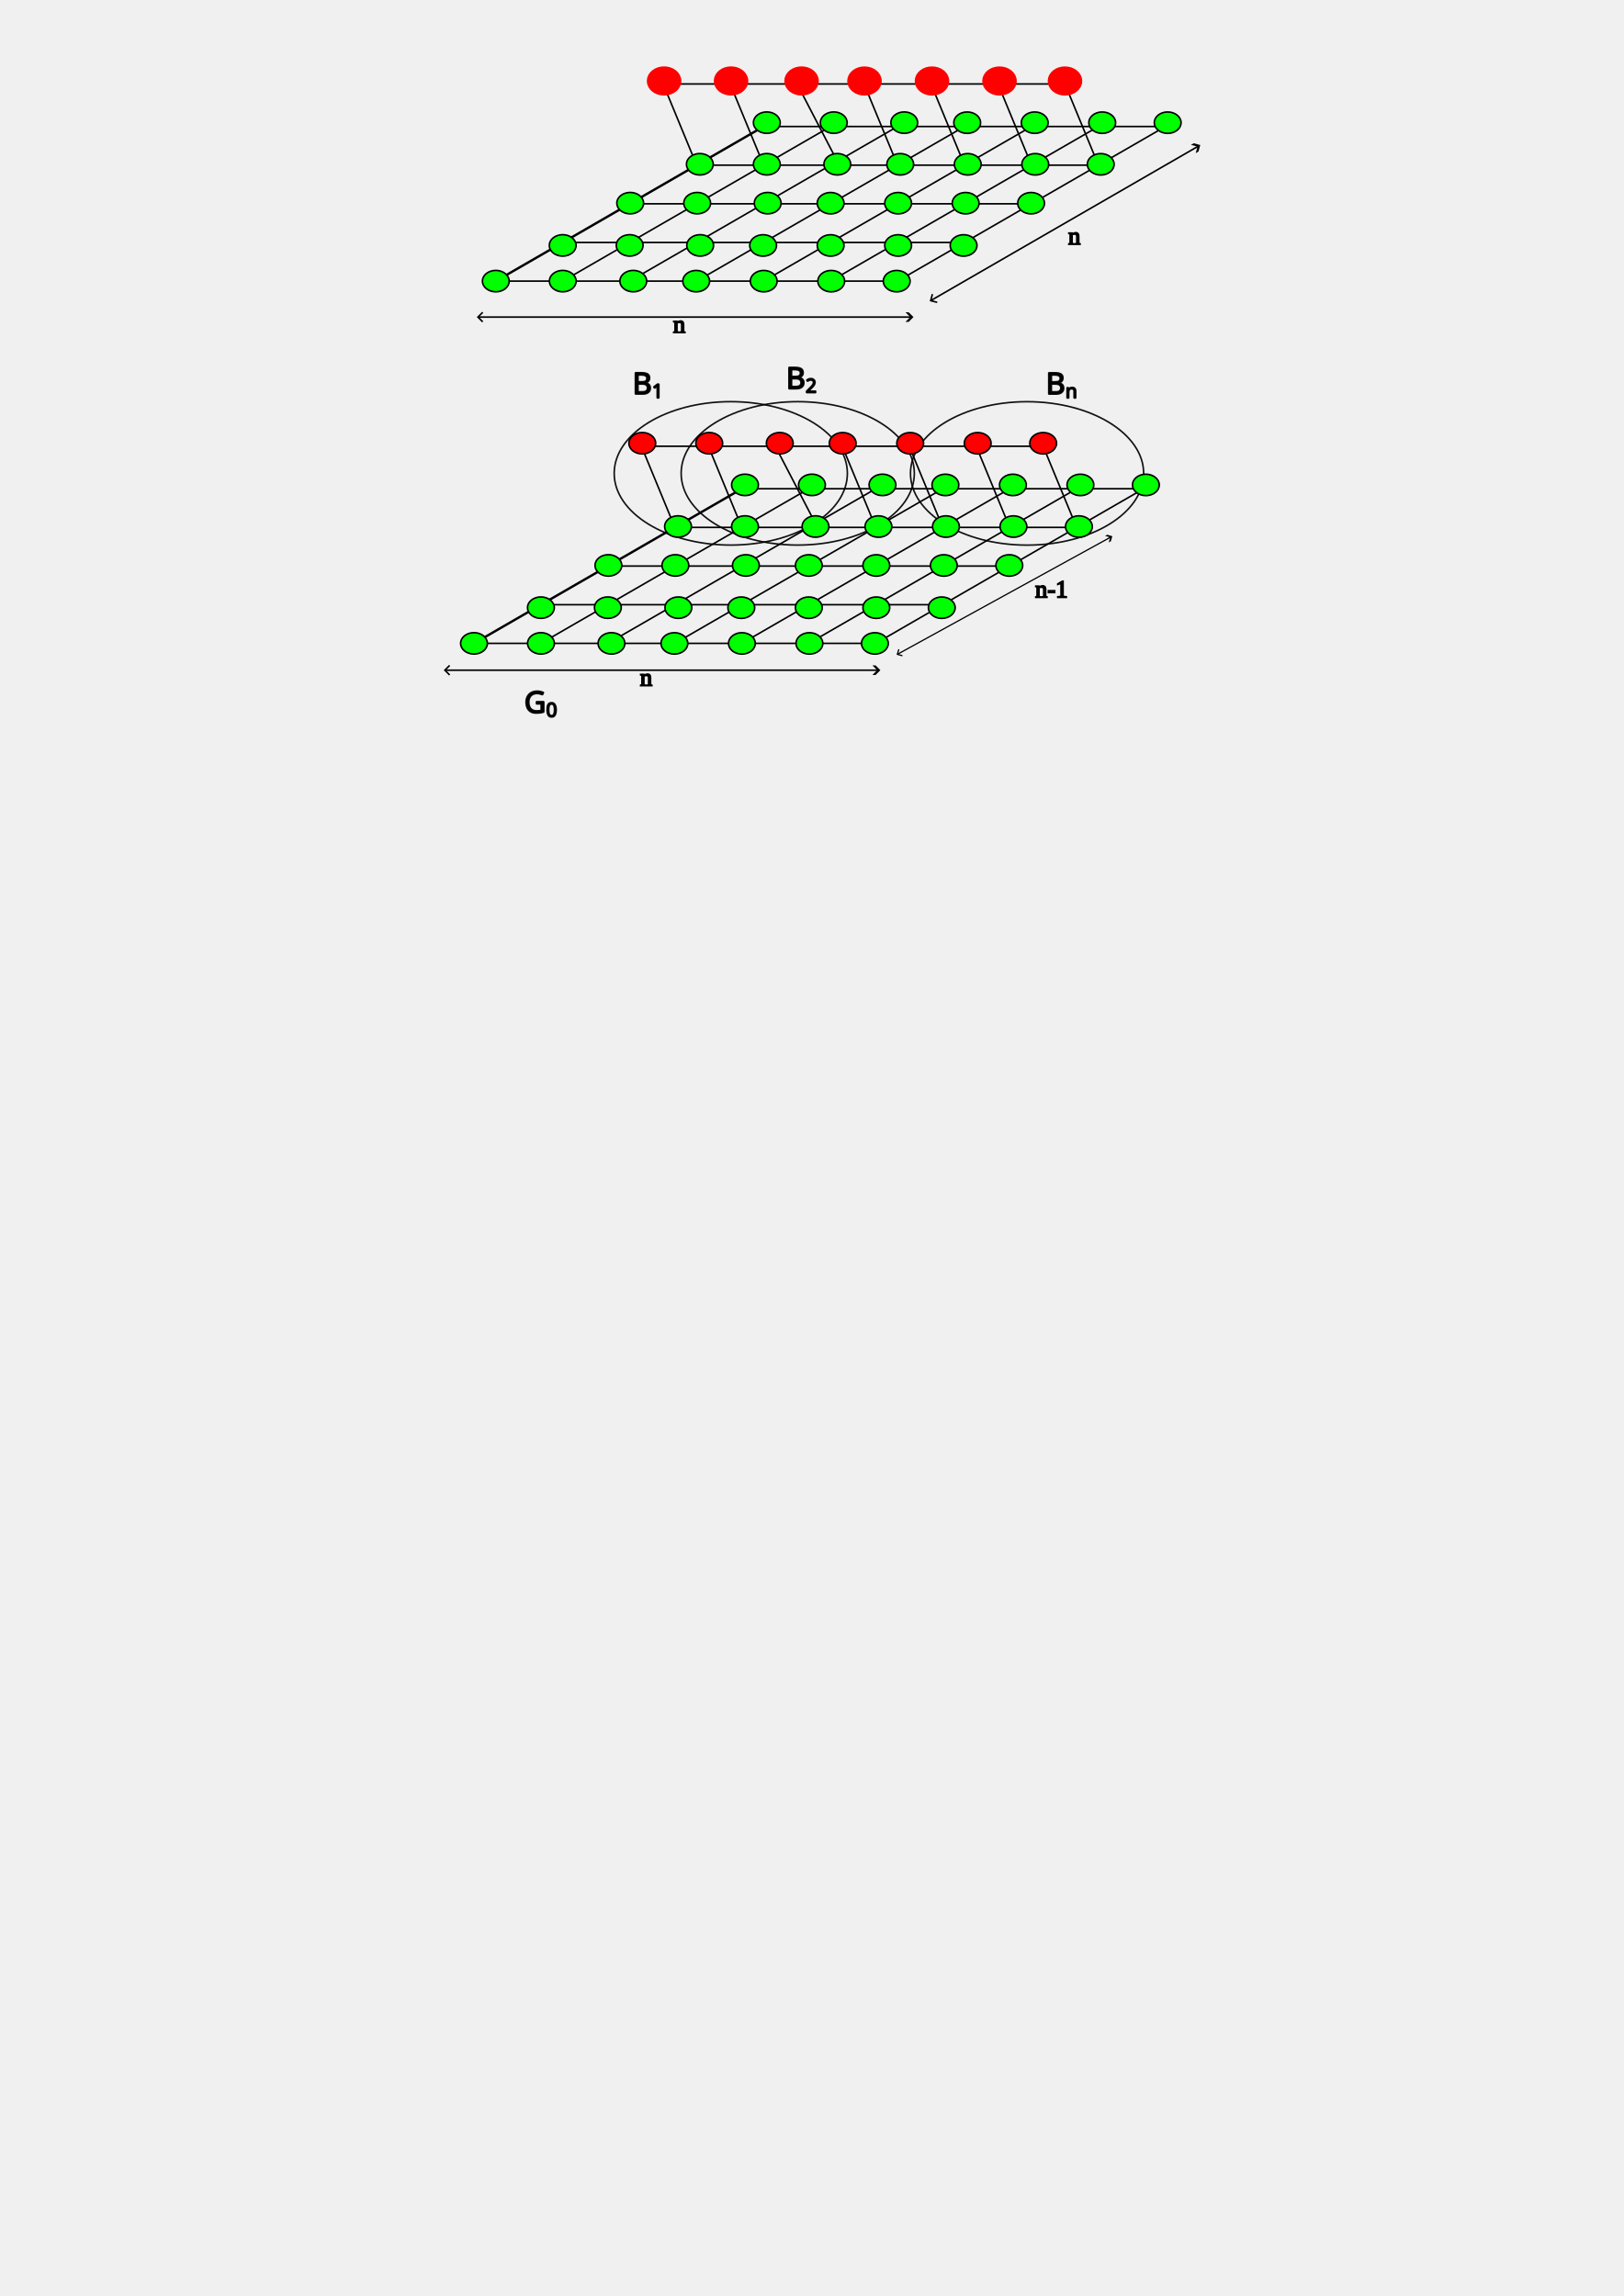
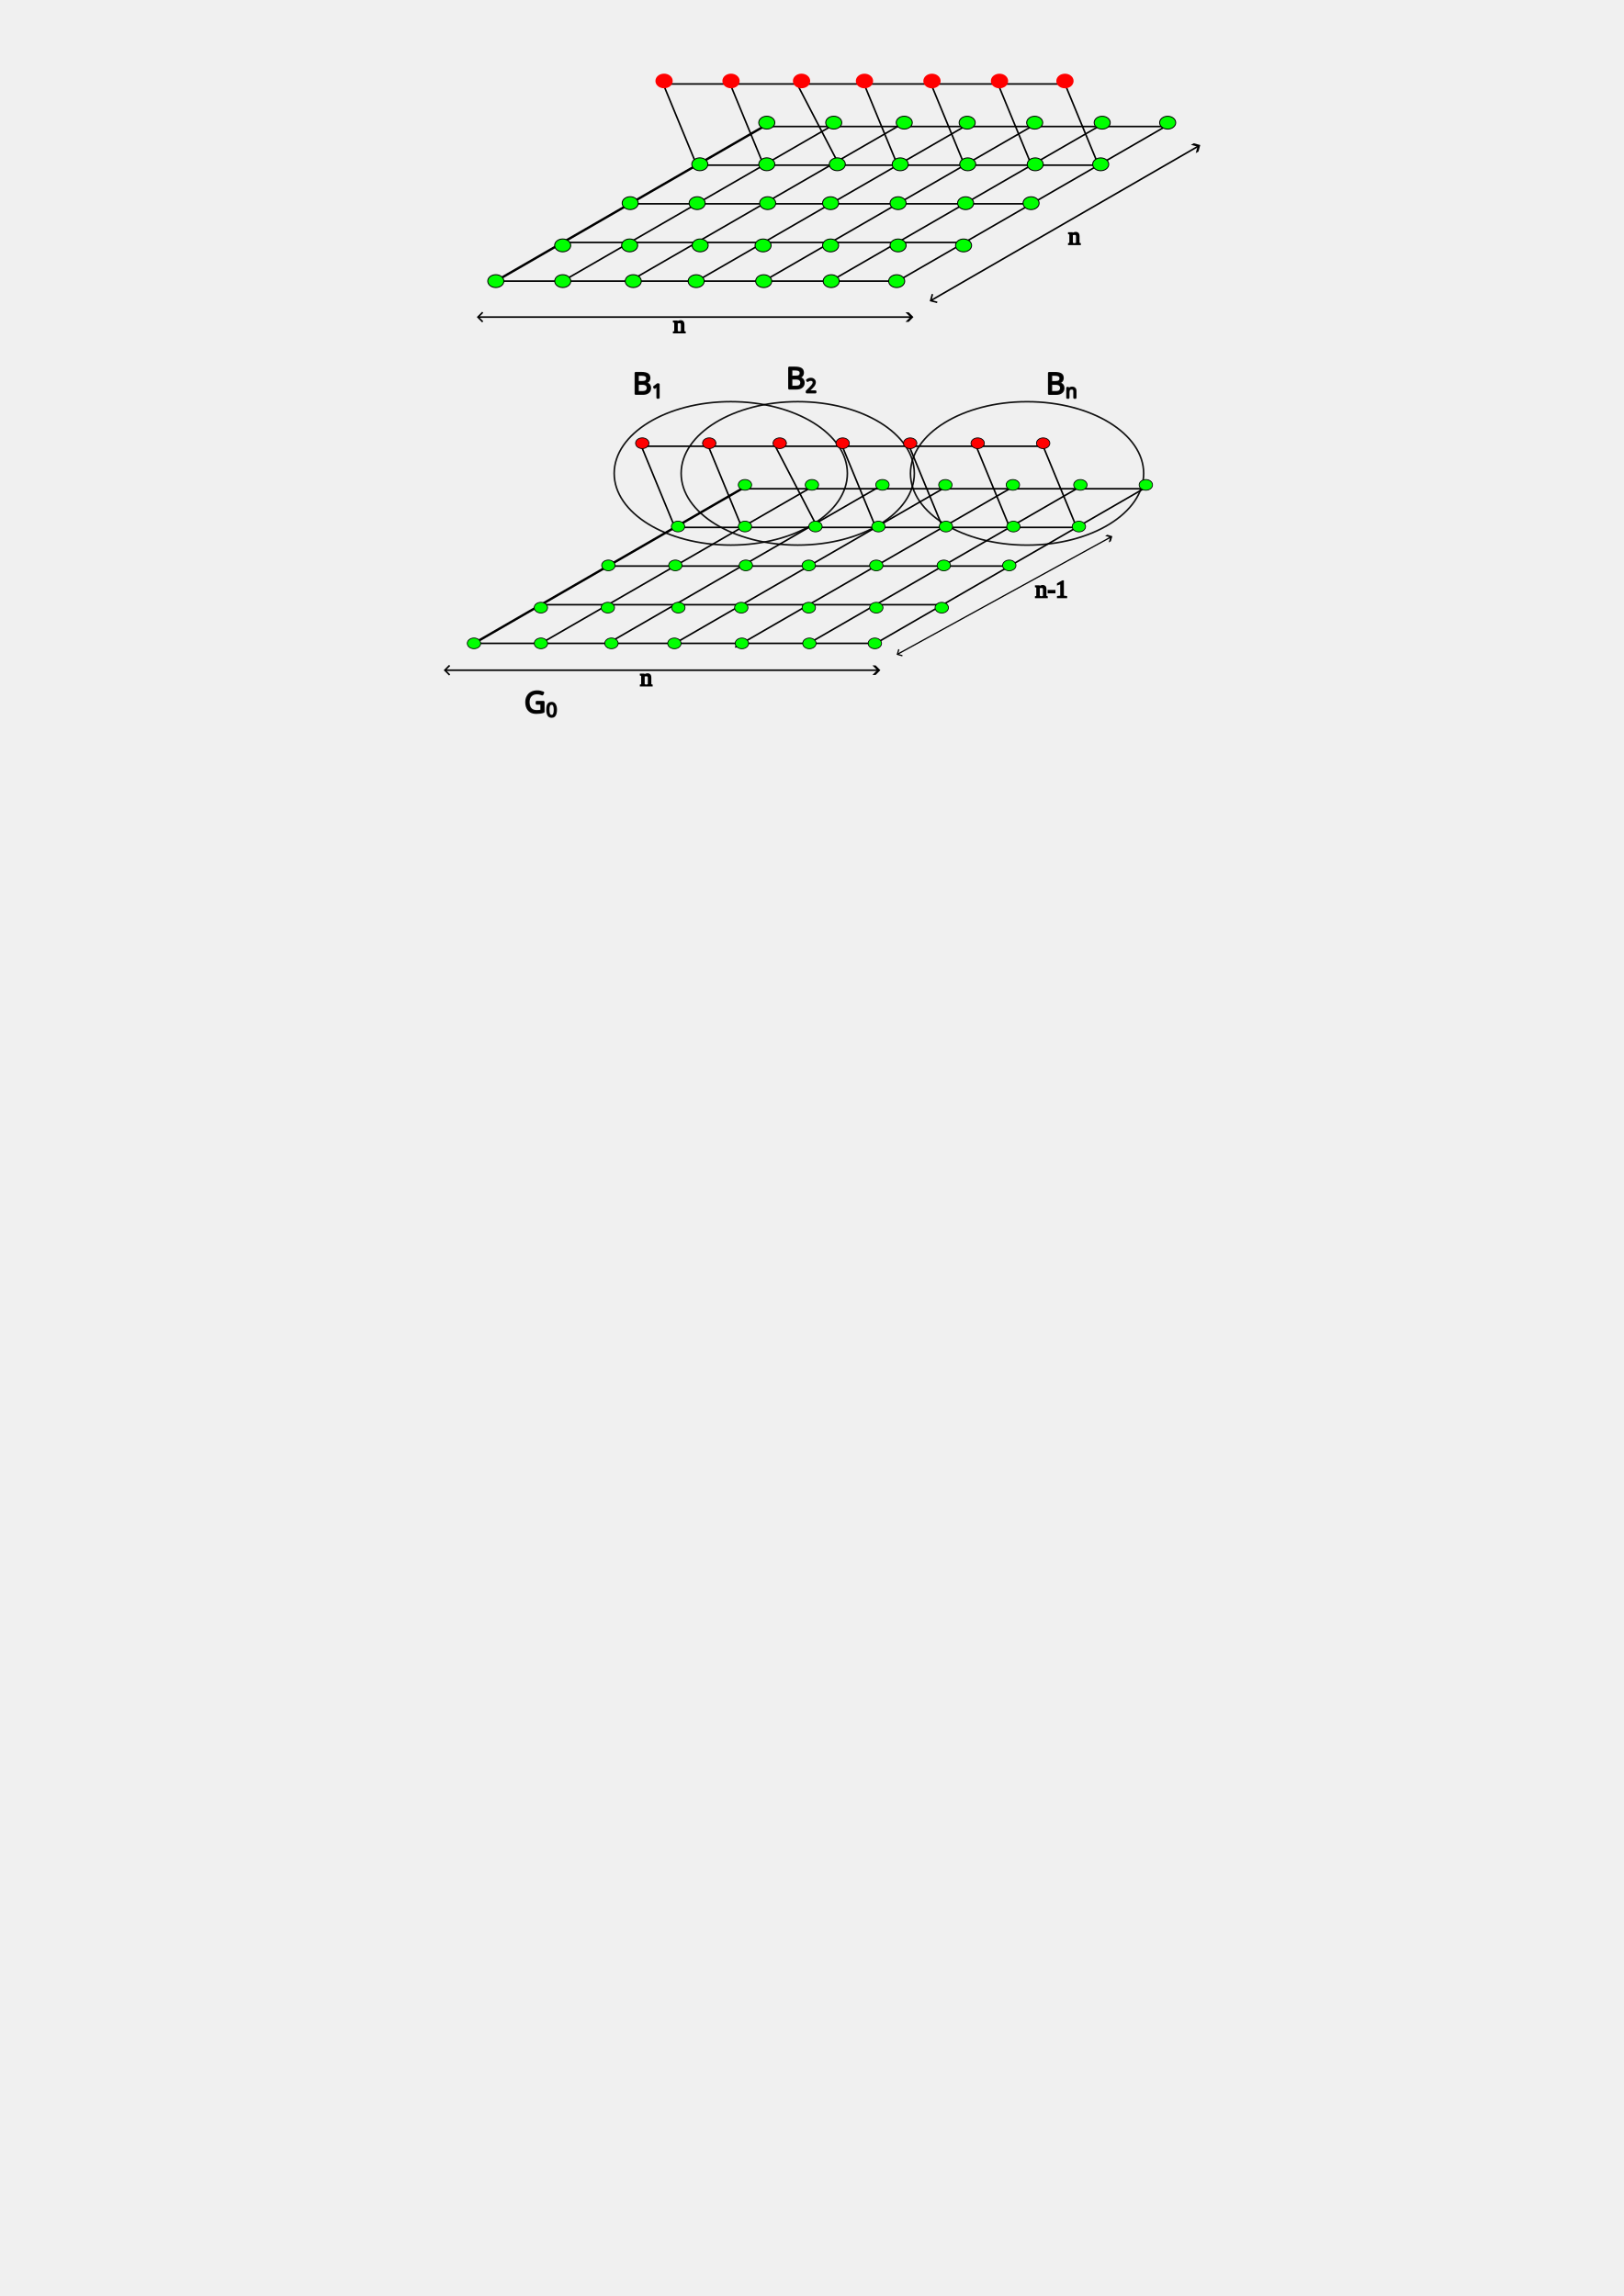
<svg xmlns="http://www.w3.org/2000/svg" width="210mm" height="297mm" viewBox="0 0 210 297" version="1.1" id="svg1">
  <defs id="defs1">
    <marker style="overflow:visible" id="ArrowWideHeavy" refX="0" refY="0" orient="auto-start-reverse" markerWidth="1" markerHeight="1" viewBox="0 0 1 1" preserveAspectRatio="xMidYMid">
      <path style="fill:context-stroke;fill-rule:evenodd;stroke:none" d="m 1,0 -3,3 h -2 l 3,-3 -3,-3 h 2 z" id="path25" />
    </marker>
    <marker style="overflow:visible" id="ArrowWide" refX="0" refY="0" orient="auto-start-reverse" markerWidth="1" markerHeight="1" viewBox="0 0 1 1" preserveAspectRatio="xMidYMid">
      <path style="fill:none;stroke:context-stroke;stroke-width:1;stroke-linecap:butt" d="M 3,-3 0,0 3,3" transform="rotate(180,0.125,0)" id="path24" />
    </marker>
    <marker style="overflow:visible" id="ArrowWide-8" refX="0" refY="0" orient="auto-start-reverse" markerWidth="1" markerHeight="1" viewBox="0 0 1 1" preserveAspectRatio="xMidYMid">
      <path style="fill:none;stroke:context-stroke;stroke-width:1;stroke-linecap:butt" d="M 3,-3 0,0 3,3" transform="rotate(180,0.125,0)" id="path24-3" />
    </marker>
    <marker style="overflow:visible" id="ArrowWideHeavy-9" refX="0" refY="0" orient="auto-start-reverse" markerWidth="1" markerHeight="1" viewBox="0 0 1 1" preserveAspectRatio="xMidYMid">
      <path style="fill:context-stroke;fill-rule:evenodd;stroke:none" d="m 1,0 -3,3 h -2 l 3,-3 -3,-3 h 2 z" id="path25-0" />
    </marker>
    <marker style="overflow:visible" id="ArrowWide-4" refX="0" refY="0" orient="auto-start-reverse" markerWidth="1" markerHeight="1" viewBox="0 0 1 1" preserveAspectRatio="xMidYMid">
      <path style="fill:none;stroke:context-stroke;stroke-width:1;stroke-linecap:butt" d="M 3,-3 0,0 3,3" transform="rotate(180,0.125,0)" id="path24-8" />
    </marker>
    <marker style="overflow:visible" id="ArrowWideHeavy-8" refX="0" refY="0" orient="auto-start-reverse" markerWidth="1" markerHeight="1" viewBox="0 0 1 1" preserveAspectRatio="xMidYMid">
      <path style="fill:context-stroke;fill-rule:evenodd;stroke:none" d="m 1,0 -3,3 h -2 l 3,-3 -3,-3 h 2 z" id="path25-2" />
    </marker>
    <marker style="overflow:visible" id="ArrowWide-8-4" refX="0" refY="0" orient="auto-start-reverse" markerWidth="1" markerHeight="1" viewBox="0 0 1 1" preserveAspectRatio="xMidYMid">
      <path style="fill:none;stroke:context-stroke;stroke-width:1;stroke-linecap:butt" d="M 3,-3 0,0 3,3" transform="rotate(180,0.125,0)" id="path24-3-5" />
    </marker>
    <marker style="overflow:visible" id="ArrowWideHeavy-9-5" refX="0" refY="0" orient="auto-start-reverse" markerWidth="1" markerHeight="1" viewBox="0 0 1 1" preserveAspectRatio="xMidYMid">
      <path style="fill:context-stroke;fill-rule:evenodd;stroke:none" d="m 1,0 -3,3 h -2 l 3,-3 -3,-3 h 2 z" id="path25-0-1" />
    </marker>
  </defs>
  <g id="layer3">
    <path style="fill:#1a1a1a;stroke:#000000;stroke-width:0.306;stroke-dasharray:none;stroke-opacity:1" d="M 64.123,36.363 99.63,15.863" id="path2" />
    <path style="fill:#00ff00;stroke:#000000;stroke-width:0.206;stroke-dasharray:none;stroke-opacity:1" d="M 150.725,16.363 H 98.764" id="path3" />
    <path style="fill:#00ff00;stroke:#000000;stroke-width:0.206;stroke-dasharray:none;stroke-opacity:1" d="M 116.084,36.363 150.725,16.363" id="path4" />
    <path style="fill:#00ff00;stroke:#000000;stroke-width:0.206;stroke-dasharray:none;stroke-opacity:1" d="M 142.065,21.363 H 90.104" id="path5" />
    <path style="fill:#00ff00;stroke:#000000;stroke-width:0.206;stroke-dasharray:none;stroke-opacity:1" d="M 133.405,26.363 H 81.443" id="path6" />
    <path style="fill:#00ff00;stroke:#000000;stroke-width:0.206;stroke-dasharray:none;stroke-opacity:1" d="M 72.783,31.363 H 124.745" id="path7" />
    <path style="fill:#00ff00;stroke:#000000;stroke-width:0.206;stroke-dasharray:none;stroke-opacity:1" d="M 116.084,36.363 H 64.123" id="path8" />
    <path style="fill:#00ff00;stroke:#000000;stroke-width:0.206;stroke-dasharray:none;stroke-opacity:1" d="M 107.424,36.363 142.931,15.863" id="path9" />
    <path style="fill:#00ff00;stroke:#000000;stroke-width:0.206;stroke-dasharray:none;stroke-opacity:1" d="M 133.405,16.363 97.898,36.863" id="path10" />
    <path style="fill:#00ff00;stroke:#000000;stroke-width:0.206;stroke-dasharray:none;stroke-opacity:1" d="M 90.104,36.363 124.745,16.363" id="path11" />
    <path style="fill:#00ff00;stroke:#000000;stroke-width:0.206;stroke-dasharray:none;stroke-opacity:1" d="M 116.95,15.863 82.309,35.863" id="path12" />
    <path style="fill:#00ff00;stroke:#000000;stroke-width:0.206;stroke-dasharray:none;stroke-opacity:1" d="M 107.424,16.363 72.783,36.363" id="path13" />
    <path style="fill:#00ff00;stroke:#000000;stroke-width:0.206;stroke-dasharray:none;stroke-opacity:1" d="M 137.735,10.863 H 85.773" id="path14" />
    <path style="fill:#00ff00;stroke:#000000;stroke-width:0.206;stroke-dasharray:none;stroke-opacity:1" d="M 90.104,21.363 85.773,10.863" id="path15" />
    <path style="fill:#00ff00;stroke:#000000;stroke-width:0.206;stroke-dasharray:none;stroke-opacity:1" d="M 98.764,21.363 94.434,10.863" id="path16" />
    <path style="fill:#00ff00;stroke:#000000;stroke-width:0.206;stroke-dasharray:none;stroke-opacity:1" d="m 108.29,20.863 -5.196,-10" id="path17" />
    <path style="fill:#00ff00;stroke:#000000;stroke-width:0.206;stroke-dasharray:none;stroke-opacity:1" d="M 116.084,21.363 111.754,10.863" id="path18" />
    <path style="fill:#00ff00;stroke:#000000;stroke-width:0.206;stroke-dasharray:none;stroke-opacity:1" d="M 124.745,21.363 120.414,10.863" id="path19" />
    <path style="fill:#00ff00;stroke:#000000;stroke-width:0.206;stroke-dasharray:none;stroke-opacity:1" d="M 133.405,21.363 129.075,10.863" id="path20" />
    <path style="fill:#00ff00;stroke:#000000;stroke-width:0.206;stroke-dasharray:none;stroke-opacity:1" d="M 142.065,21.363 137.735,10.863" id="path21" />
    <path style="fill:#ffffff;stroke:#000000;stroke-width:0.206;stroke-dasharray:none;marker-start:url(#ArrowWide);marker-end:url(#ArrowWideHeavy)" d="M 61.865,41.016 H 117.936" id="path22" />
    <path style="fill:#ffffff;stroke:#000000;stroke-width:0.206;stroke-dasharray:none;marker-start:url(#ArrowWide-8);marker-end:url(#ArrowWideHeavy-9)" d="M 120.414,38.863 155.055,18.863" id="path22-3" />
    <text xml:space="preserve" style="font-size:3.175px;fill:#000000;stroke:#000000;stroke-width:0.206;stroke-dasharray:none" x="87.055" y="43.021" id="text25">
      <tspan style="fill:#000000;stroke-width:0.206" x="87.055" y="43.021" id="tspan26">n</tspan>
    </text>
    <text xml:space="preserve" style="font-size:3.175px;fill:#000000;stroke:#000000;stroke-width:0.206;stroke-dasharray:none" x="138.158" y="31.6" id="text25-7">
      <tspan style="fill:#000000;stroke-width:0.206" x="138.158" y="31.6" id="tspan26-8">n</tspan>
    </text>
    <path style="fill:#ffffff;stroke:#000000;stroke-width:0.206;stroke-dasharray:none;marker-start:url(#ArrowWide-4);marker-end:url(#ArrowWideHeavy-8)" d="M 57.586,86.693 H 113.657" id="path22-1" />
    <path style="fill:#ffffff;stroke:#000000;stroke-width:0.16;stroke-dasharray:none;marker-start:url(#ArrowWide-8-4);marker-end:url(#ArrowWideHeavy-9-5)" d="M 116.096,84.619 143.724,69.439" id="path22-3-1" />
    <text xml:space="preserve" style="font-size:3.175px;fill:#000000;stroke:#000000;stroke-width:0.206;stroke-dasharray:none" x="82.776" y="88.697" id="text25-5">
      <tspan style="fill:#000000;stroke-width:0.206" x="82.776" y="88.697" id="tspan26-2">n</tspan>
    </text>
    <text xml:space="preserve" style="font-size:3.175px;fill:#000000;stroke:#000000;stroke-width:0.206;stroke-dasharray:none" x="133.879" y="77.276" id="text25-7-7">
      <tspan style="fill:#000000;stroke-width:0.206" x="133.879" y="77.276" id="tspan26-8-6">n-1</tspan>
    </text>
    <ellipse style="fill:none;stroke:#000000;stroke-width:0.206;stroke-linejoin:bevel;stroke-opacity:0.922" id="path23" cx="94.515" cy="61.233" rx="15.079" ry="9.276" />
    <ellipse style="fill:none;stroke:#000000;stroke-width:0.206;stroke-linejoin:bevel;stroke-opacity:0.922" id="path23-3" cx="103.175" cy="61.233" rx="15.079" ry="9.276" />
    <ellipse style="fill:none;stroke:#000000;stroke-width:0.206;stroke-linejoin:bevel;stroke-opacity:0.922" id="path23-6" cx="132.835" cy="61.238" rx="15.079" ry="9.276" />
  </g>
  <g id="layer1">
-     <ellipse style="fill:#00ff00;stroke:#000000;stroke-width:0.206;stroke-dasharray:none" id="path1" cx="64.123" cy="36.363" rx="1.732" ry="1.385" />
-     <ellipse style="fill:#00ff00;stroke:#000000;stroke-width:0.206;stroke-dasharray:none" id="path1-6" cx="72.783" cy="36.363" rx="1.732" ry="1.385" />
-     <ellipse style="fill:#00ff00;stroke:#000000;stroke-width:0.206;stroke-dasharray:none" id="path1-6-2" cx="81.902" cy="36.363" rx="1.732" ry="1.385" />
-     <ellipse style="fill:#00ff00;stroke:#000000;stroke-width:0.206;stroke-dasharray:none" id="path1-6-0" cx="90.041" cy="36.368" rx="1.732" ry="1.385" />
-     <ellipse style="fill:#00ff00;stroke:#000000;stroke-width:0.206;stroke-dasharray:none" id="path1-6-6" cx="98.773" cy="36.368" rx="1.732" ry="1.385" />
-     <ellipse style="fill:#00ff00;stroke:#000000;stroke-width:0.206;stroke-dasharray:none" id="path1-6-3" cx="107.504" cy="36.368" rx="1.732" ry="1.385" />
-     <ellipse style="fill:#00ff00;stroke:#000000;stroke-width:0.206;stroke-dasharray:none" id="path1-6-1" cx="115.971" cy="36.368" rx="1.732" ry="1.385" />
-     <ellipse style="fill:#00ff00;stroke:#000000;stroke-width:0.206;stroke-dasharray:none" id="path1-4" cx="72.774" cy="31.743" rx="1.732" ry="1.385" />
-     <ellipse style="fill:#00ff00;stroke:#000000;stroke-width:0.206;stroke-dasharray:none" id="path1-6-61" cx="81.435" cy="31.743" rx="1.732" ry="1.385" />
-     <ellipse style="fill:#00ff00;stroke:#000000;stroke-width:0.206;stroke-dasharray:none" id="path1-6-2-8" cx="90.554" cy="31.743" rx="1.732" ry="1.385" />
-     <ellipse style="fill:#00ff00;stroke:#000000;stroke-width:0.206;stroke-dasharray:none" id="path1-6-0-7" cx="98.693" cy="31.748" rx="1.732" ry="1.385" />
-     <ellipse style="fill:#00ff00;stroke:#000000;stroke-width:0.206;stroke-dasharray:none" id="path1-6-6-7" cx="107.424" cy="31.748" rx="1.732" ry="1.385" />
-     <ellipse style="fill:#00ff00;stroke:#000000;stroke-width:0.206;stroke-dasharray:none" id="path1-6-3-7" cx="116.155" cy="31.748" rx="1.732" ry="1.385" />
-     <ellipse style="fill:#00ff00;stroke:#000000;stroke-width:0.206;stroke-dasharray:none" id="path1-6-1-7" cx="124.622" cy="31.748" rx="1.732" ry="1.385" />
-     <ellipse style="fill:#00ff00;stroke:#000000;stroke-width:0.206;stroke-dasharray:none" id="path1-62" cx="81.506" cy="26.278" rx="1.732" ry="1.385" />
-     <ellipse style="fill:#00ff00;stroke:#000000;stroke-width:0.206;stroke-dasharray:none" id="path1-6-5" cx="90.166" cy="26.278" rx="1.732" ry="1.385" />
-     <ellipse style="fill:#00ff00;stroke:#000000;stroke-width:0.206;stroke-dasharray:none" id="path1-6-2-1" cx="99.285" cy="26.278" rx="1.732" ry="1.385" />
-     <ellipse style="fill:#00ff00;stroke:#000000;stroke-width:0.206;stroke-dasharray:none" id="path1-6-0-75" cx="107.424" cy="26.283" rx="1.732" ry="1.385" />
-     <ellipse style="fill:#00ff00;stroke:#000000;stroke-width:0.206;stroke-dasharray:none" id="path1-6-6-9" cx="116.155" cy="26.283" rx="1.732" ry="1.385" />
-     <ellipse style="fill:#00ff00;stroke:#000000;stroke-width:0.206;stroke-dasharray:none" id="path1-6-3-4" cx="124.887" cy="26.283" rx="1.732" ry="1.385" />
-     <ellipse style="fill:#00ff00;stroke:#000000;stroke-width:0.206;stroke-dasharray:none" id="path1-6-1-5" cx="133.353" cy="26.283" rx="1.732" ry="1.385" />
-     <ellipse style="fill:#00ff00;stroke:#000000;stroke-width:0.206;stroke-dasharray:none" id="path1-46" cx="90.511" cy="21.248" rx="1.732" ry="1.385" />
-     <ellipse style="fill:#00ff00;stroke:#000000;stroke-width:0.206;stroke-dasharray:none" id="path1-6-7" cx="99.171" cy="21.248" rx="1.732" ry="1.385" />
-     <ellipse style="fill:#00ff00;stroke:#000000;stroke-width:0.206;stroke-dasharray:none" id="path1-6-2-5" cx="108.29" cy="21.248" rx="1.732" ry="1.385" />
-     <ellipse style="fill:#00ff00;stroke:#000000;stroke-width:0.206;stroke-dasharray:none" id="path1-6-0-5" cx="116.429" cy="21.253" rx="1.732" ry="1.385" />
-     <ellipse style="fill:#00ff00;stroke:#000000;stroke-width:0.206;stroke-dasharray:none" id="path1-6-6-4" cx="125.16" cy="21.253" rx="1.732" ry="1.385" />
-     <ellipse style="fill:#00ff00;stroke:#000000;stroke-width:0.206;stroke-dasharray:none" id="path1-6-3-6" cx="133.892" cy="21.253" rx="1.732" ry="1.385" />
-     <ellipse style="fill:#00ff00;stroke:#000000;stroke-width:0.206;stroke-dasharray:none" id="path1-6-1-2" cx="142.358" cy="21.253" rx="1.732" ry="1.385" />
-     <ellipse style="fill:#00ff00;stroke:#000000;stroke-width:0.206;stroke-dasharray:none" id="path1-9" cx="99.171" cy="15.863" rx="1.732" ry="1.385" />
-     <ellipse style="fill:#00ff00;stroke:#000000;stroke-width:0.206;stroke-dasharray:none" id="path1-6-06" cx="107.831" cy="15.863" rx="1.732" ry="1.385" />
-     <ellipse style="fill:#00ff00;stroke:#000000;stroke-width:0.206;stroke-dasharray:none" id="path1-6-2-6" cx="116.95" cy="15.863" rx="1.732" ry="1.385" />
-     <ellipse style="fill:#00ff00;stroke:#000000;stroke-width:0.206;stroke-dasharray:none" id="path1-6-0-9" cx="125.089" cy="15.868" rx="1.732" ry="1.385" />
-     <ellipse style="fill:#00ff00;stroke:#000000;stroke-width:0.206;stroke-dasharray:none" id="path1-6-6-99" cx="133.821" cy="15.868" rx="1.732" ry="1.385" />
-     <ellipse style="fill:#00ff00;stroke:#000000;stroke-width:0.206;stroke-dasharray:none" id="path1-6-3-48" cx="142.552" cy="15.868" rx="1.732" ry="1.385" />
-     <ellipse style="fill:#00ff00;stroke:#000000;stroke-width:0.206;stroke-dasharray:none" id="path1-6-1-1" cx="151.019" cy="15.868" rx="1.732" ry="1.385" />
+     <ellipse style="fill:#00ff00;stroke:#000000;stroke-width:0.124;stroke-dasharray:none" id="path1" cx="64.123" cy="36.363" rx="1.039" ry="0.831" />
+     <ellipse style="fill:#00ff00;stroke:#000000;stroke-width:0.124;stroke-dasharray:none" id="path1-6" cx="72.783" cy="36.363" rx="1.039" ry="0.831" />
+     <ellipse style="fill:#00ff00;stroke:#000000;stroke-width:0.124;stroke-dasharray:none" id="path1-6-2" cx="81.902" cy="36.363" rx="1.039" ry="0.831" />
+     <ellipse style="fill:#00ff00;stroke:#000000;stroke-width:0.124;stroke-dasharray:none" id="path1-6-0" cx="90.041" cy="36.368" rx="1.039" ry="0.831" />
+     <ellipse style="fill:#00ff00;stroke:#000000;stroke-width:0.124;stroke-dasharray:none" id="path1-6-6" cx="98.773" cy="36.368" rx="1.039" ry="0.831" />
+     <ellipse style="fill:#00ff00;stroke:#000000;stroke-width:0.124;stroke-dasharray:none" id="path1-6-3" cx="107.504" cy="36.368" rx="1.039" ry="0.831" />
+     <ellipse style="fill:#00ff00;stroke:#000000;stroke-width:0.124;stroke-dasharray:none" id="path1-6-1" cx="115.971" cy="36.368" rx="1.039" ry="0.831" />
+     <ellipse style="fill:#00ff00;stroke:#000000;stroke-width:0.124;stroke-dasharray:none" id="path1-4" cx="72.774" cy="31.743" rx="1.039" ry="0.831" />
+     <ellipse style="fill:#00ff00;stroke:#000000;stroke-width:0.124;stroke-dasharray:none" id="path1-6-61" cx="81.435" cy="31.743" rx="1.039" ry="0.831" />
+     <ellipse style="fill:#00ff00;stroke:#000000;stroke-width:0.124;stroke-dasharray:none" id="path1-6-2-8" cx="90.554" cy="31.743" rx="1.039" ry="0.831" />
+     <ellipse style="fill:#00ff00;stroke:#000000;stroke-width:0.124;stroke-dasharray:none" id="path1-6-0-7" cx="98.693" cy="31.748" rx="1.039" ry="0.831" />
+     <ellipse style="fill:#00ff00;stroke:#000000;stroke-width:0.124;stroke-dasharray:none" id="path1-6-6-7" cx="107.424" cy="31.748" rx="1.039" ry="0.831" />
+     <ellipse style="fill:#00ff00;stroke:#000000;stroke-width:0.124;stroke-dasharray:none" id="path1-6-3-7" cx="116.155" cy="31.748" rx="1.039" ry="0.831" />
+     <ellipse style="fill:#00ff00;stroke:#000000;stroke-width:0.124;stroke-dasharray:none" id="path1-6-1-7" cx="124.622" cy="31.748" rx="1.039" ry="0.831" />
+     <ellipse style="fill:#00ff00;stroke:#000000;stroke-width:0.124;stroke-dasharray:none" id="path1-62" cx="81.506" cy="26.278" rx="1.039" ry="0.831" />
+     <ellipse style="fill:#00ff00;stroke:#000000;stroke-width:0.124;stroke-dasharray:none" id="path1-6-5" cx="90.166" cy="26.278" rx="1.039" ry="0.831" />
+     <ellipse style="fill:#00ff00;stroke:#000000;stroke-width:0.124;stroke-dasharray:none" id="path1-6-2-1" cx="99.285" cy="26.278" rx="1.039" ry="0.831" />
+     <ellipse style="fill:#00ff00;stroke:#000000;stroke-width:0.124;stroke-dasharray:none" id="path1-6-0-75" cx="107.424" cy="26.283" rx="1.039" ry="0.831" />
+     <ellipse style="fill:#00ff00;stroke:#000000;stroke-width:0.124;stroke-dasharray:none" id="path1-6-6-9" cx="116.155" cy="26.283" rx="1.039" ry="0.831" />
+     <ellipse style="fill:#00ff00;stroke:#000000;stroke-width:0.124;stroke-dasharray:none" id="path1-6-3-4" cx="124.887" cy="26.283" rx="1.039" ry="0.831" />
+     <ellipse style="fill:#00ff00;stroke:#000000;stroke-width:0.124;stroke-dasharray:none" id="path1-6-1-5" cx="133.353" cy="26.283" rx="1.039" ry="0.831" />
+     <ellipse style="fill:#00ff00;stroke:#000000;stroke-width:0.124;stroke-dasharray:none" id="path1-46" cx="90.511" cy="21.248" rx="1.039" ry="0.831" />
+     <ellipse style="fill:#00ff00;stroke:#000000;stroke-width:0.124;stroke-dasharray:none" id="path1-6-7" cx="99.171" cy="21.248" rx="1.039" ry="0.831" />
+     <ellipse style="fill:#00ff00;stroke:#000000;stroke-width:0.124;stroke-dasharray:none" id="path1-6-2-5" cx="108.29" cy="21.248" rx="1.039" ry="0.831" />
+     <ellipse style="fill:#00ff00;stroke:#000000;stroke-width:0.124;stroke-dasharray:none" id="path1-6-0-5" cx="116.429" cy="21.253" rx="1.039" ry="0.831" />
+     <ellipse style="fill:#00ff00;stroke:#000000;stroke-width:0.124;stroke-dasharray:none" id="path1-6-6-4" cx="125.16" cy="21.253" rx="1.039" ry="0.831" />
+     <ellipse style="fill:#00ff00;stroke:#000000;stroke-width:0.124;stroke-dasharray:none" id="path1-6-3-6" cx="133.892" cy="21.253" rx="1.039" ry="0.831" />
+     <ellipse style="fill:#00ff00;stroke:#000000;stroke-width:0.124;stroke-dasharray:none" id="path1-6-1-2" cx="142.358" cy="21.253" rx="1.039" ry="0.831" />
+     <ellipse style="fill:#00ff00;stroke:#000000;stroke-width:0.124;stroke-dasharray:none" id="path1-9" cx="99.171" cy="15.863" rx="1.039" ry="0.831" />
+     <ellipse style="fill:#00ff00;stroke:#000000;stroke-width:0.124;stroke-dasharray:none" id="path1-6-06" cx="107.831" cy="15.863" rx="1.039" ry="0.831" />
+     <ellipse style="fill:#00ff00;stroke:#000000;stroke-width:0.124;stroke-dasharray:none" id="path1-6-2-6" cx="116.95" cy="15.863" rx="1.039" ry="0.831" />
+     <ellipse style="fill:#00ff00;stroke:#000000;stroke-width:0.124;stroke-dasharray:none" id="path1-6-0-9" cx="125.089" cy="15.868" rx="1.039" ry="0.831" />
+     <ellipse style="fill:#00ff00;stroke:#000000;stroke-width:0.124;stroke-dasharray:none" id="path1-6-6-99" cx="133.821" cy="15.868" rx="1.039" ry="0.831" />
+     <ellipse style="fill:#00ff00;stroke:#000000;stroke-width:0.124;stroke-dasharray:none" id="path1-6-3-48" cx="142.552" cy="15.868" rx="1.039" ry="0.831" />
+     <ellipse style="fill:#00ff00;stroke:#000000;stroke-width:0.124;stroke-dasharray:none" id="path1-6-1-1" cx="151.019" cy="15.868" rx="1.039" ry="0.831" />
  </g>
  <g id="layer2">
-     <ellipse style="fill:#ff0000;stroke:#ff0000;stroke-width:1.006;stroke-opacity:1" id="path1-7" cx="85.887" cy="10.473" rx="1.732" ry="1.385" />
-     <ellipse style="fill:#ff0000;stroke:#ff0000;stroke-width:1.006;stroke-opacity:1" id="path1-6-34" cx="94.547" cy="10.473" rx="1.732" ry="1.385" />
-     <ellipse style="fill:#ff0000;stroke:#ff0000;stroke-width:1.006;stroke-opacity:1" id="path1-6-2-12" cx="103.667" cy="10.473" rx="1.732" ry="1.385" />
-     <ellipse style="fill:#ff0000;stroke:#ff0000;stroke-width:1.006;stroke-opacity:1" id="path1-6-0-77" cx="111.806" cy="10.478" rx="1.732" ry="1.385" />
-     <ellipse style="fill:#ff0000;stroke:#ff0000;stroke-width:1.006;stroke-opacity:1" id="path1-6-6-78" cx="120.537" cy="10.478" rx="1.732" ry="1.385" />
-     <ellipse style="fill:#ff0000;stroke:#ff0000;stroke-width:1.006;stroke-opacity:1" id="path1-6-3-79" cx="129.268" cy="10.478" rx="1.732" ry="1.385" />
-     <ellipse style="fill:#ff0000;stroke:#ff0000;stroke-width:1.006;stroke-opacity:1" id="path1-6-1-6" cx="137.735" cy="10.478" rx="1.732" ry="1.385" />
+     <ellipse style="fill:#ff0000;stroke:#ff0000;stroke-width:0.503;stroke-opacity:1" id="path1-7" cx="85.887" cy="10.473" rx="0.866" ry="0.693" />
+     <ellipse style="fill:#ff0000;stroke:#ff0000;stroke-width:0.503;stroke-opacity:1" id="path1-6-34" cx="94.547" cy="10.473" rx="0.866" ry="0.693" />
+     <ellipse style="fill:#ff0000;stroke:#ff0000;stroke-width:0.503;stroke-opacity:1" id="path1-6-2-12" cx="103.667" cy="10.473" rx="0.866" ry="0.693" />
+     <ellipse style="fill:#ff0000;stroke:#ff0000;stroke-width:0.503;stroke-opacity:1" id="path1-6-0-77" cx="111.806" cy="10.478" rx="0.866" ry="0.693" />
+     <ellipse style="fill:#ff0000;stroke:#ff0000;stroke-width:0.503;stroke-opacity:1" id="path1-6-6-78" cx="120.537" cy="10.478" rx="0.866" ry="0.693" />
+     <ellipse style="fill:#ff0000;stroke:#ff0000;stroke-width:0.503;stroke-opacity:1" id="path1-6-3-79" cx="129.268" cy="10.478" rx="0.866" ry="0.693" />
+     <ellipse style="fill:#ff0000;stroke:#ff0000;stroke-width:0.503;stroke-opacity:1" id="path1-6-1-6" cx="137.735" cy="10.478" rx="0.866" ry="0.693" />
    <path style="fill:#1a1a1a;stroke:#000000;stroke-width:0.306;stroke-dasharray:none;stroke-opacity:1" d="M 61.302,83.222 96.809,62.722" id="path2-1" />
    <path style="fill:#00ff00;stroke:#000000;stroke-width:0.206;stroke-dasharray:none;stroke-opacity:1" d="M 147.905,63.222 H 95.943" id="path3-1" />
    <path style="fill:#00ff00;stroke:#000000;stroke-width:0.206;stroke-dasharray:none;stroke-opacity:1" d="M 113.264,83.222 147.905,63.222" id="path4-5" />
    <path style="fill:#00ff00;stroke:#000000;stroke-width:0.206;stroke-dasharray:none;stroke-opacity:1" d="M 139.244,68.222 H 87.283" id="path5-2" />
    <path style="fill:#00ff00;stroke:#000000;stroke-width:0.206;stroke-dasharray:none;stroke-opacity:1" d="M 130.584,73.222 H 78.623" id="path6-7" />
    <path style="fill:#00ff00;stroke:#000000;stroke-width:0.206;stroke-dasharray:none;stroke-opacity:1" d="M 69.962,78.222 H 121.924" id="path7-6" />
    <path style="fill:#00ff00;stroke:#000000;stroke-width:0.206;stroke-dasharray:none;stroke-opacity:1" d="M 113.264,83.222 H 61.302" id="path8-1" />
    <path style="fill:#00ff00;stroke:#000000;stroke-width:0.206;stroke-dasharray:none;stroke-opacity:1" d="M 104.603,83.222 140.11,62.722" id="path9-4" />
    <path style="fill:#00ff00;stroke:#000000;stroke-width:0.206;stroke-dasharray:none;stroke-opacity:1" d="M 130.584,63.222 95.077,83.722" id="path10-2" />
    <path style="fill:#00ff00;stroke:#000000;stroke-width:0.206;stroke-dasharray:none;stroke-opacity:1" d="M 87.283,83.222 121.924,63.222" id="path11-3" />
    <path style="fill:#00ff00;stroke:#000000;stroke-width:0.206;stroke-dasharray:none;stroke-opacity:1" d="M 114.13,62.722 79.489,82.722" id="path12-2" />
    <path style="fill:#00ff00;stroke:#000000;stroke-width:0.206;stroke-dasharray:none;stroke-opacity:1" d="M 104.603,63.222 69.962,83.222" id="path13-2" />
    <path style="fill:#00ff00;stroke:#000000;stroke-width:0.206;stroke-dasharray:none;stroke-opacity:1" d="M 134.914,57.722 H 82.953" id="path14-1" />
    <path style="fill:#00ff00;stroke:#000000;stroke-width:0.206;stroke-dasharray:none;stroke-opacity:1" d="M 87.283,68.222 82.953,57.722" id="path15-6" />
    <path style="fill:#00ff00;stroke:#000000;stroke-width:0.206;stroke-dasharray:none;stroke-opacity:1" d="M 95.943,68.222 91.613,57.722" id="path16-8" />
    <path style="fill:#00ff00;stroke:#000000;stroke-width:0.206;stroke-dasharray:none;stroke-opacity:1" d="m 105.469,67.722 -5.196,-10" id="path17-5" />
    <path style="fill:#00ff00;stroke:#000000;stroke-width:0.206;stroke-dasharray:none;stroke-opacity:1" d="M 113.264,68.222 108.934,57.722" id="path18-7" />
    <path style="fill:#00ff00;stroke:#000000;stroke-width:0.206;stroke-dasharray:none;stroke-opacity:1" d="M 121.924,68.222 117.594,57.722" id="path19-6" />
    <path style="fill:#00ff00;stroke:#000000;stroke-width:0.206;stroke-dasharray:none;stroke-opacity:1" d="M 130.584,68.222 126.254,57.722" id="path20-1" />
    <path style="fill:#00ff00;stroke:#000000;stroke-width:0.206;stroke-dasharray:none;stroke-opacity:1" d="M 139.244,68.222 134.914,57.722" id="path21-8" />
-     <ellipse style="fill:#00ff00;stroke:#000000;stroke-width:0.206;stroke-dasharray:none" id="path1-1" cx="61.302" cy="83.222" rx="1.732" ry="1.385" />
-     <ellipse style="fill:#00ff00;stroke:#000000;stroke-width:0.206;stroke-dasharray:none" id="path1-6-23" cx="69.962" cy="83.222" rx="1.732" ry="1.385" />
-     <ellipse style="fill:#00ff00;stroke:#000000;stroke-width:0.206;stroke-dasharray:none" id="path1-6-2-3" cx="79.082" cy="83.222" rx="1.732" ry="1.385" />
-     <ellipse style="fill:#00ff00;stroke:#000000;stroke-width:0.206;stroke-dasharray:none" id="path1-6-0-4" cx="87.221" cy="83.226" rx="1.732" ry="1.385" />
-     <ellipse style="fill:#00ff00;stroke:#000000;stroke-width:0.206;stroke-dasharray:none" id="path1-6-6-1" cx="95.952" cy="83.226" rx="1.732" ry="1.385" />
-     <ellipse style="fill:#00ff00;stroke:#000000;stroke-width:0.206;stroke-dasharray:none" id="path1-6-3-1" cx="104.683" cy="83.226" rx="1.732" ry="1.385" />
-     <ellipse style="fill:#00ff00;stroke:#000000;stroke-width:0.206;stroke-dasharray:none" id="path1-6-1-3" cx="113.15" cy="83.226" rx="1.732" ry="1.385" />
-     <ellipse style="fill:#00ff00;stroke:#000000;stroke-width:0.206;stroke-dasharray:none" id="path1-4-8" cx="69.954" cy="78.602" rx="1.732" ry="1.385" />
-     <ellipse style="fill:#00ff00;stroke:#000000;stroke-width:0.206;stroke-dasharray:none" id="path1-6-61-7" cx="78.614" cy="78.602" rx="1.732" ry="1.385" />
-     <ellipse style="fill:#00ff00;stroke:#000000;stroke-width:0.206;stroke-dasharray:none" id="path1-6-2-8-4" cx="87.733" cy="78.602" rx="1.732" ry="1.385" />
-     <ellipse style="fill:#00ff00;stroke:#000000;stroke-width:0.206;stroke-dasharray:none" id="path1-6-0-7-2" cx="95.872" cy="78.607" rx="1.732" ry="1.385" />
-     <ellipse style="fill:#00ff00;stroke:#000000;stroke-width:0.206;stroke-dasharray:none" id="path1-6-6-7-7" cx="104.603" cy="78.607" rx="1.732" ry="1.385" />
-     <ellipse style="fill:#00ff00;stroke:#000000;stroke-width:0.206;stroke-dasharray:none" id="path1-6-3-7-7" cx="113.335" cy="78.607" rx="1.732" ry="1.385" />
-     <ellipse style="fill:#00ff00;stroke:#000000;stroke-width:0.206;stroke-dasharray:none" id="path1-6-1-7-9" cx="121.801" cy="78.607" rx="1.732" ry="1.385" />
-     <ellipse style="fill:#00ff00;stroke:#000000;stroke-width:0.206;stroke-dasharray:none" id="path1-62-3" cx="78.685" cy="73.137" rx="1.732" ry="1.385" />
-     <ellipse style="fill:#00ff00;stroke:#000000;stroke-width:0.206;stroke-dasharray:none" id="path1-6-5-1" cx="87.345" cy="73.137" rx="1.732" ry="1.385" />
-     <ellipse style="fill:#00ff00;stroke:#000000;stroke-width:0.206;stroke-dasharray:none" id="path1-6-2-1-9" cx="96.464" cy="73.137" rx="1.732" ry="1.385" />
-     <ellipse style="fill:#00ff00;stroke:#000000;stroke-width:0.206;stroke-dasharray:none" id="path1-6-0-75-8" cx="104.603" cy="73.142" rx="1.732" ry="1.385" />
-     <ellipse style="fill:#00ff00;stroke:#000000;stroke-width:0.206;stroke-dasharray:none" id="path1-6-6-9-6" cx="113.335" cy="73.142" rx="1.732" ry="1.385" />
-     <ellipse style="fill:#00ff00;stroke:#000000;stroke-width:0.206;stroke-dasharray:none" id="path1-6-3-4-5" cx="122.066" cy="73.142" rx="1.732" ry="1.385" />
-     <ellipse style="fill:#00ff00;stroke:#000000;stroke-width:0.206;stroke-dasharray:none" id="path1-6-1-5-0" cx="130.533" cy="73.142" rx="1.732" ry="1.385" />
-     <ellipse style="fill:#00ff00;stroke:#000000;stroke-width:0.206;stroke-dasharray:none" id="path1-46-2" cx="87.69" cy="68.107" rx="1.732" ry="1.385" />
-     <ellipse style="fill:#00ff00;stroke:#000000;stroke-width:0.206;stroke-dasharray:none" id="path1-6-7-8" cx="96.35" cy="68.107" rx="1.732" ry="1.385" />
-     <ellipse style="fill:#00ff00;stroke:#000000;stroke-width:0.206;stroke-dasharray:none" id="path1-6-2-5-6" cx="105.469" cy="68.107" rx="1.732" ry="1.385" />
-     <ellipse style="fill:#00ff00;stroke:#000000;stroke-width:0.206;stroke-dasharray:none" id="path1-6-0-5-0" cx="113.609" cy="68.112" rx="1.732" ry="1.385" />
-     <ellipse style="fill:#00ff00;stroke:#000000;stroke-width:0.206;stroke-dasharray:none" id="path1-6-6-4-2" cx="122.34" cy="68.112" rx="1.732" ry="1.385" />
-     <ellipse style="fill:#00ff00;stroke:#000000;stroke-width:0.206;stroke-dasharray:none" id="path1-6-3-6-4" cx="131.071" cy="68.112" rx="1.732" ry="1.385" />
-     <ellipse style="fill:#00ff00;stroke:#000000;stroke-width:0.206;stroke-dasharray:none" id="path1-6-1-2-8" cx="139.538" cy="68.112" rx="1.732" ry="1.385" />
-     <ellipse style="fill:#00ff00;stroke:#000000;stroke-width:0.206;stroke-dasharray:none" id="path1-9-6" cx="96.35" cy="62.722" rx="1.732" ry="1.385" />
-     <ellipse style="fill:#00ff00;stroke:#000000;stroke-width:0.206;stroke-dasharray:none" id="path1-6-06-5" cx="105.01" cy="62.722" rx="1.732" ry="1.385" />
-     <ellipse style="fill:#00ff00;stroke:#000000;stroke-width:0.206;stroke-dasharray:none" id="path1-6-2-6-0" cx="114.13" cy="62.722" rx="1.732" ry="1.385" />
-     <ellipse style="fill:#00ff00;stroke:#000000;stroke-width:0.206;stroke-dasharray:none" id="path1-6-0-9-9" cx="122.269" cy="62.726" rx="1.732" ry="1.385" />
-     <ellipse style="fill:#00ff00;stroke:#000000;stroke-width:0.206;stroke-dasharray:none" id="path1-6-6-99-0" cx="131" cy="62.726" rx="1.732" ry="1.385" />
-     <ellipse style="fill:#00ff00;stroke:#000000;stroke-width:0.206;stroke-dasharray:none" id="path1-6-3-48-0" cx="139.731" cy="62.726" rx="1.732" ry="1.385" />
-     <ellipse style="fill:#00ff00;stroke:#000000;stroke-width:0.206;stroke-dasharray:none" id="path1-6-1-1-6" cx="148.198" cy="62.726" rx="1.732" ry="1.385" />
-     <ellipse style="fill:#ff0000;stroke:#000000;stroke-width:0.206;stroke-dasharray:none;stroke-opacity:1" id="path1-7-1" cx="83.067" cy="57.332" rx="1.732" ry="1.385" />
-     <ellipse style="fill:#ff0000;stroke:#000000;stroke-width:0.206;stroke-dasharray:none;stroke-opacity:1" id="path1-6-34-3" cx="91.727" cy="57.332" rx="1.732" ry="1.385" />
-     <ellipse style="fill:#ff0000;stroke:#000000;stroke-width:0.206;stroke-dasharray:none;stroke-opacity:1" id="path1-6-2-12-8" cx="100.846" cy="57.332" rx="1.732" ry="1.385" />
-     <ellipse style="fill:#ff0000;stroke:#000000;stroke-width:0.206;stroke-dasharray:none;stroke-opacity:1" id="path1-6-0-77-9" cx="108.985" cy="57.336" rx="1.732" ry="1.385" />
-     <ellipse style="fill:#ff0000;stroke:#000000;stroke-width:0.206;stroke-dasharray:none;stroke-opacity:1" id="path1-6-6-78-3" cx="117.716" cy="57.336" rx="1.732" ry="1.385" />
-     <ellipse style="fill:#ff0000;stroke:#000000;stroke-width:0.206;stroke-dasharray:none;stroke-opacity:1" id="path1-6-3-79-4" cx="126.448" cy="57.336" rx="1.732" ry="1.385" />
-     <ellipse style="fill:#ff0000;stroke:#000000;stroke-width:0.206;stroke-dasharray:none;stroke-opacity:1" id="path1-6-1-6-4" cx="134.914" cy="57.336" rx="1.732" ry="1.385" />
+     <ellipse style="fill:#00ff00;stroke:#000000;stroke-width:0.103;stroke-dasharray:none" id="path1-1" cx="61.302" cy="83.222" rx="0.866" ry="0.693" />
+     <ellipse style="fill:#00ff00;stroke:#000000;stroke-width:0.103;stroke-dasharray:none" id="path1-6-23" cx="69.962" cy="83.222" rx="0.866" ry="0.693" />
+     <ellipse style="fill:#00ff00;stroke:#000000;stroke-width:0.103;stroke-dasharray:none" id="path1-6-2-3" cx="79.082" cy="83.222" rx="0.866" ry="0.693" />
+     <ellipse style="fill:#00ff00;stroke:#000000;stroke-width:0.103;stroke-dasharray:none" id="path1-6-0-4" cx="87.221" cy="83.226" rx="0.866" ry="0.693" />
+     <ellipse style="fill:#00ff00;stroke:#000000;stroke-width:0.103;stroke-dasharray:none" id="path1-6-6-1" cx="95.952" cy="83.226" rx="0.866" ry="0.693" />
+     <ellipse style="fill:#00ff00;stroke:#000000;stroke-width:0.103;stroke-dasharray:none" id="path1-6-3-1" cx="104.683" cy="83.226" rx="0.866" ry="0.693" />
+     <ellipse style="fill:#00ff00;stroke:#000000;stroke-width:0.103;stroke-dasharray:none" id="path1-6-1-3" cx="113.15" cy="83.226" rx="0.866" ry="0.693" />
+     <ellipse style="fill:#00ff00;stroke:#000000;stroke-width:0.103;stroke-dasharray:none" id="path1-4-8" cx="69.954" cy="78.602" rx="0.866" ry="0.693" />
+     <ellipse style="fill:#00ff00;stroke:#000000;stroke-width:0.103;stroke-dasharray:none" id="path1-6-61-7" cx="78.614" cy="78.602" rx="0.866" ry="0.693" />
+     <ellipse style="fill:#00ff00;stroke:#000000;stroke-width:0.103;stroke-dasharray:none" id="path1-6-2-8-4" cx="87.733" cy="78.602" rx="0.866" ry="0.693" />
+     <ellipse style="fill:#00ff00;stroke:#000000;stroke-width:0.103;stroke-dasharray:none" id="path1-6-0-7-2" cx="95.872" cy="78.607" rx="0.866" ry="0.693" />
+     <ellipse style="fill:#00ff00;stroke:#000000;stroke-width:0.103;stroke-dasharray:none" id="path1-6-6-7-7" cx="104.603" cy="78.607" rx="0.866" ry="0.693" />
+     <ellipse style="fill:#00ff00;stroke:#000000;stroke-width:0.103;stroke-dasharray:none" id="path1-6-3-7-7" cx="113.335" cy="78.607" rx="0.866" ry="0.693" />
+     <ellipse style="fill:#00ff00;stroke:#000000;stroke-width:0.103;stroke-dasharray:none" id="path1-6-1-7-9" cx="121.801" cy="78.607" rx="0.866" ry="0.693" />
+     <ellipse style="fill:#00ff00;stroke:#000000;stroke-width:0.103;stroke-dasharray:none" id="path1-62-3" cx="78.685" cy="73.137" rx="0.866" ry="0.693" />
+     <ellipse style="fill:#00ff00;stroke:#000000;stroke-width:0.103;stroke-dasharray:none" id="path1-6-5-1" cx="87.345" cy="73.137" rx="0.866" ry="0.693" />
+     <ellipse style="fill:#00ff00;stroke:#000000;stroke-width:0.103;stroke-dasharray:none" id="path1-6-2-1-9" cx="96.464" cy="73.137" rx="0.866" ry="0.693" />
+     <ellipse style="fill:#00ff00;stroke:#000000;stroke-width:0.103;stroke-dasharray:none" id="path1-6-0-75-8" cx="104.603" cy="73.142" rx="0.866" ry="0.693" />
+     <ellipse style="fill:#00ff00;stroke:#000000;stroke-width:0.103;stroke-dasharray:none" id="path1-6-6-9-6" cx="113.335" cy="73.142" rx="0.866" ry="0.693" />
+     <ellipse style="fill:#00ff00;stroke:#000000;stroke-width:0.103;stroke-dasharray:none" id="path1-6-3-4-5" cx="122.066" cy="73.142" rx="0.866" ry="0.693" />
+     <ellipse style="fill:#00ff00;stroke:#000000;stroke-width:0.103;stroke-dasharray:none" id="path1-6-1-5-0" cx="130.533" cy="73.142" rx="0.866" ry="0.693" />
+     <ellipse style="fill:#00ff00;stroke:#000000;stroke-width:0.103;stroke-dasharray:none" id="path1-46-2" cx="87.69" cy="68.107" rx="0.866" ry="0.693" />
+     <ellipse style="fill:#00ff00;stroke:#000000;stroke-width:0.103;stroke-dasharray:none" id="path1-6-7-8" cx="96.35" cy="68.107" rx="0.866" ry="0.693" />
+     <ellipse style="fill:#00ff00;stroke:#000000;stroke-width:0.103;stroke-dasharray:none" id="path1-6-2-5-6" cx="105.469" cy="68.107" rx="0.866" ry="0.693" />
+     <ellipse style="fill:#00ff00;stroke:#000000;stroke-width:0.103;stroke-dasharray:none" id="path1-6-0-5-0" cx="113.609" cy="68.112" rx="0.866" ry="0.693" />
+     <ellipse style="fill:#00ff00;stroke:#000000;stroke-width:0.103;stroke-dasharray:none" id="path1-6-6-4-2" cx="122.34" cy="68.112" rx="0.866" ry="0.693" />
+     <ellipse style="fill:#00ff00;stroke:#000000;stroke-width:0.103;stroke-dasharray:none" id="path1-6-3-6-4" cx="131.071" cy="68.112" rx="0.866" ry="0.693" />
+     <ellipse style="fill:#00ff00;stroke:#000000;stroke-width:0.103;stroke-dasharray:none" id="path1-6-1-2-8" cx="139.538" cy="68.112" rx="0.866" ry="0.693" />
+     <ellipse style="fill:#00ff00;stroke:#000000;stroke-width:0.103;stroke-dasharray:none" id="path1-9-6" cx="96.35" cy="62.722" rx="0.866" ry="0.693" />
+     <ellipse style="fill:#00ff00;stroke:#000000;stroke-width:0.103;stroke-dasharray:none" id="path1-6-06-5" cx="105.01" cy="62.722" rx="0.866" ry="0.693" />
+     <ellipse style="fill:#00ff00;stroke:#000000;stroke-width:0.103;stroke-dasharray:none" id="path1-6-2-6-0" cx="114.13" cy="62.722" rx="0.866" ry="0.693" />
+     <ellipse style="fill:#00ff00;stroke:#000000;stroke-width:0.103;stroke-dasharray:none" id="path1-6-0-9-9" cx="122.269" cy="62.726" rx="0.866" ry="0.693" />
+     <ellipse style="fill:#00ff00;stroke:#000000;stroke-width:0.103;stroke-dasharray:none" id="path1-6-6-99-0" cx="131" cy="62.726" rx="0.866" ry="0.693" />
+     <ellipse style="fill:#00ff00;stroke:#000000;stroke-width:0.103;stroke-dasharray:none" id="path1-6-3-48-0" cx="139.731" cy="62.726" rx="0.866" ry="0.693" />
+     <ellipse style="fill:#00ff00;stroke:#000000;stroke-width:0.103;stroke-dasharray:none" id="path1-6-1-1-6" cx="148.198" cy="62.726" rx="0.866" ry="0.693" />
+     <ellipse style="fill:#ff0000;stroke:#000000;stroke-width:0.103;stroke-dasharray:none;stroke-opacity:1" id="path1-7-1" cx="83.067" cy="57.332" rx="0.866" ry="0.693" />
+     <ellipse style="fill:#ff0000;stroke:#000000;stroke-width:0.103;stroke-dasharray:none;stroke-opacity:1" id="path1-6-34-3" cx="91.727" cy="57.332" rx="0.866" ry="0.693" />
+     <ellipse style="fill:#ff0000;stroke:#000000;stroke-width:0.103;stroke-dasharray:none;stroke-opacity:1" id="path1-6-2-12-8" cx="100.846" cy="57.332" rx="0.866" ry="0.693" />
+     <ellipse style="fill:#ff0000;stroke:#000000;stroke-width:0.103;stroke-dasharray:none;stroke-opacity:1" id="path1-6-0-77-9" cx="108.985" cy="57.336" rx="0.866" ry="0.693" />
+     <ellipse style="fill:#ff0000;stroke:#000000;stroke-width:0.103;stroke-dasharray:none;stroke-opacity:1" id="path1-6-6-78-3" cx="117.716" cy="57.336" rx="0.866" ry="0.693" />
+     <ellipse style="fill:#ff0000;stroke:#000000;stroke-width:0.103;stroke-dasharray:none;stroke-opacity:1" id="path1-6-3-79-4" cx="126.448" cy="57.336" rx="0.866" ry="0.693" />
+     <ellipse style="fill:#ff0000;stroke:#000000;stroke-width:0.103;stroke-dasharray:none;stroke-opacity:1" id="path1-6-1-6-4" cx="134.914" cy="57.336" rx="0.866" ry="0.693" />
    <text xml:space="preserve" style="font-size:3.881px;font-family:'CMU Sans Serif';-inkscape-font-specification:'CMU Sans Serif, Normal';text-align:start;writing-mode:lr-tb;direction:ltr;text-anchor:start;fill:#000000;fill-opacity:1;stroke:#000000;stroke-width:0.206;stroke-linejoin:bevel;stroke-dasharray:none;stroke-opacity:0.922" x="67.801" y="92.214" id="text1">
      <tspan id="tspan1" style="fill:#000000;fill-opacity:1;stroke:#000000;stroke-width:0.206" x="67.801" y="92.214">G<tspan style="font-size:65%;baseline-shift:sub" id="tspan2">0</tspan>
      </tspan>
    </text>
    <text xml:space="preserve" style="font-size:3.881px;font-family:'CMU Sans Serif';-inkscape-font-specification:'CMU Sans Serif, Normal';text-align:start;writing-mode:lr-tb;direction:ltr;text-anchor:start;fill:#000000;fill-opacity:1;stroke:#000000;stroke-width:0.206;stroke-linejoin:bevel;stroke-dasharray:none;stroke-opacity:0.922" x="81.802" y="50.975" id="text1-6">
      <tspan id="tspan1-1" style="fill:#000000;fill-opacity:1;stroke:#000000;stroke-width:0.206" x="81.802" y="50.975">B<tspan style="font-size:65%;baseline-shift:sub" id="tspan24">1</tspan>
      </tspan>
    </text>
    <text xml:space="preserve" style="font-style:normal;font-variant:normal;font-weight:normal;font-stretch:normal;font-size:3.881px;font-family:'CMU Sans Serif';-inkscape-font-specification:'CMU Sans Serif, Normal';font-variant-ligatures:normal;font-variant-caps:normal;font-variant-numeric:normal;font-variant-east-asian:normal;text-align:start;writing-mode:lr-tb;direction:ltr;text-anchor:start;fill:#000000;fill-opacity:1;stroke:#000000;stroke-width:0.206;stroke-linejoin:bevel;stroke-dasharray:none;stroke-opacity:0.922" x="101.66" y="50.288" id="text1-6-9">
      <tspan id="tspan25" x="101.66" y="50.288">B<tspan style="font-size:65%;baseline-shift:sub" id="tspan27">2</tspan>
      </tspan>
    </text>
    <text xml:space="preserve" style="font-style:normal;font-variant:normal;font-weight:normal;font-stretch:normal;font-size:3.881px;font-family:'CMU Sans Serif';-inkscape-font-specification:'CMU Sans Serif, Normal';font-variant-ligatures:normal;font-variant-caps:normal;font-variant-numeric:normal;font-variant-east-asian:normal;text-align:start;writing-mode:lr-tb;direction:ltr;text-anchor:start;fill:#000000;fill-opacity:1;stroke:#000000;stroke-width:0.206;stroke-linejoin:bevel;stroke-dasharray:none;stroke-opacity:0.922" x="135.263" y="50.98" id="text1-6-9-3">
      <tspan id="tspan25-3" x="135.263" y="50.98">B<tspan style="font-size:65%;baseline-shift:sub" id="tspan28">n</tspan>
      </tspan>
    </text>
    <text xml:space="preserve" style="font-size:3.881px;font-family:'CMU Sans Serif';-inkscape-font-specification:'CMU Sans Serif, Normal';text-align:start;writing-mode:lr-tb;direction:ltr;text-anchor:start;fill:none;stroke:#000000;stroke-width:0.206;stroke-linejoin:bevel;stroke-opacity:0.922" x="77.014" y="54.904" id="text23">
      <tspan id="tspan23" style="stroke-width:0.206" x="77.014" y="54.904" />
    </text>
  </g>
</svg>
